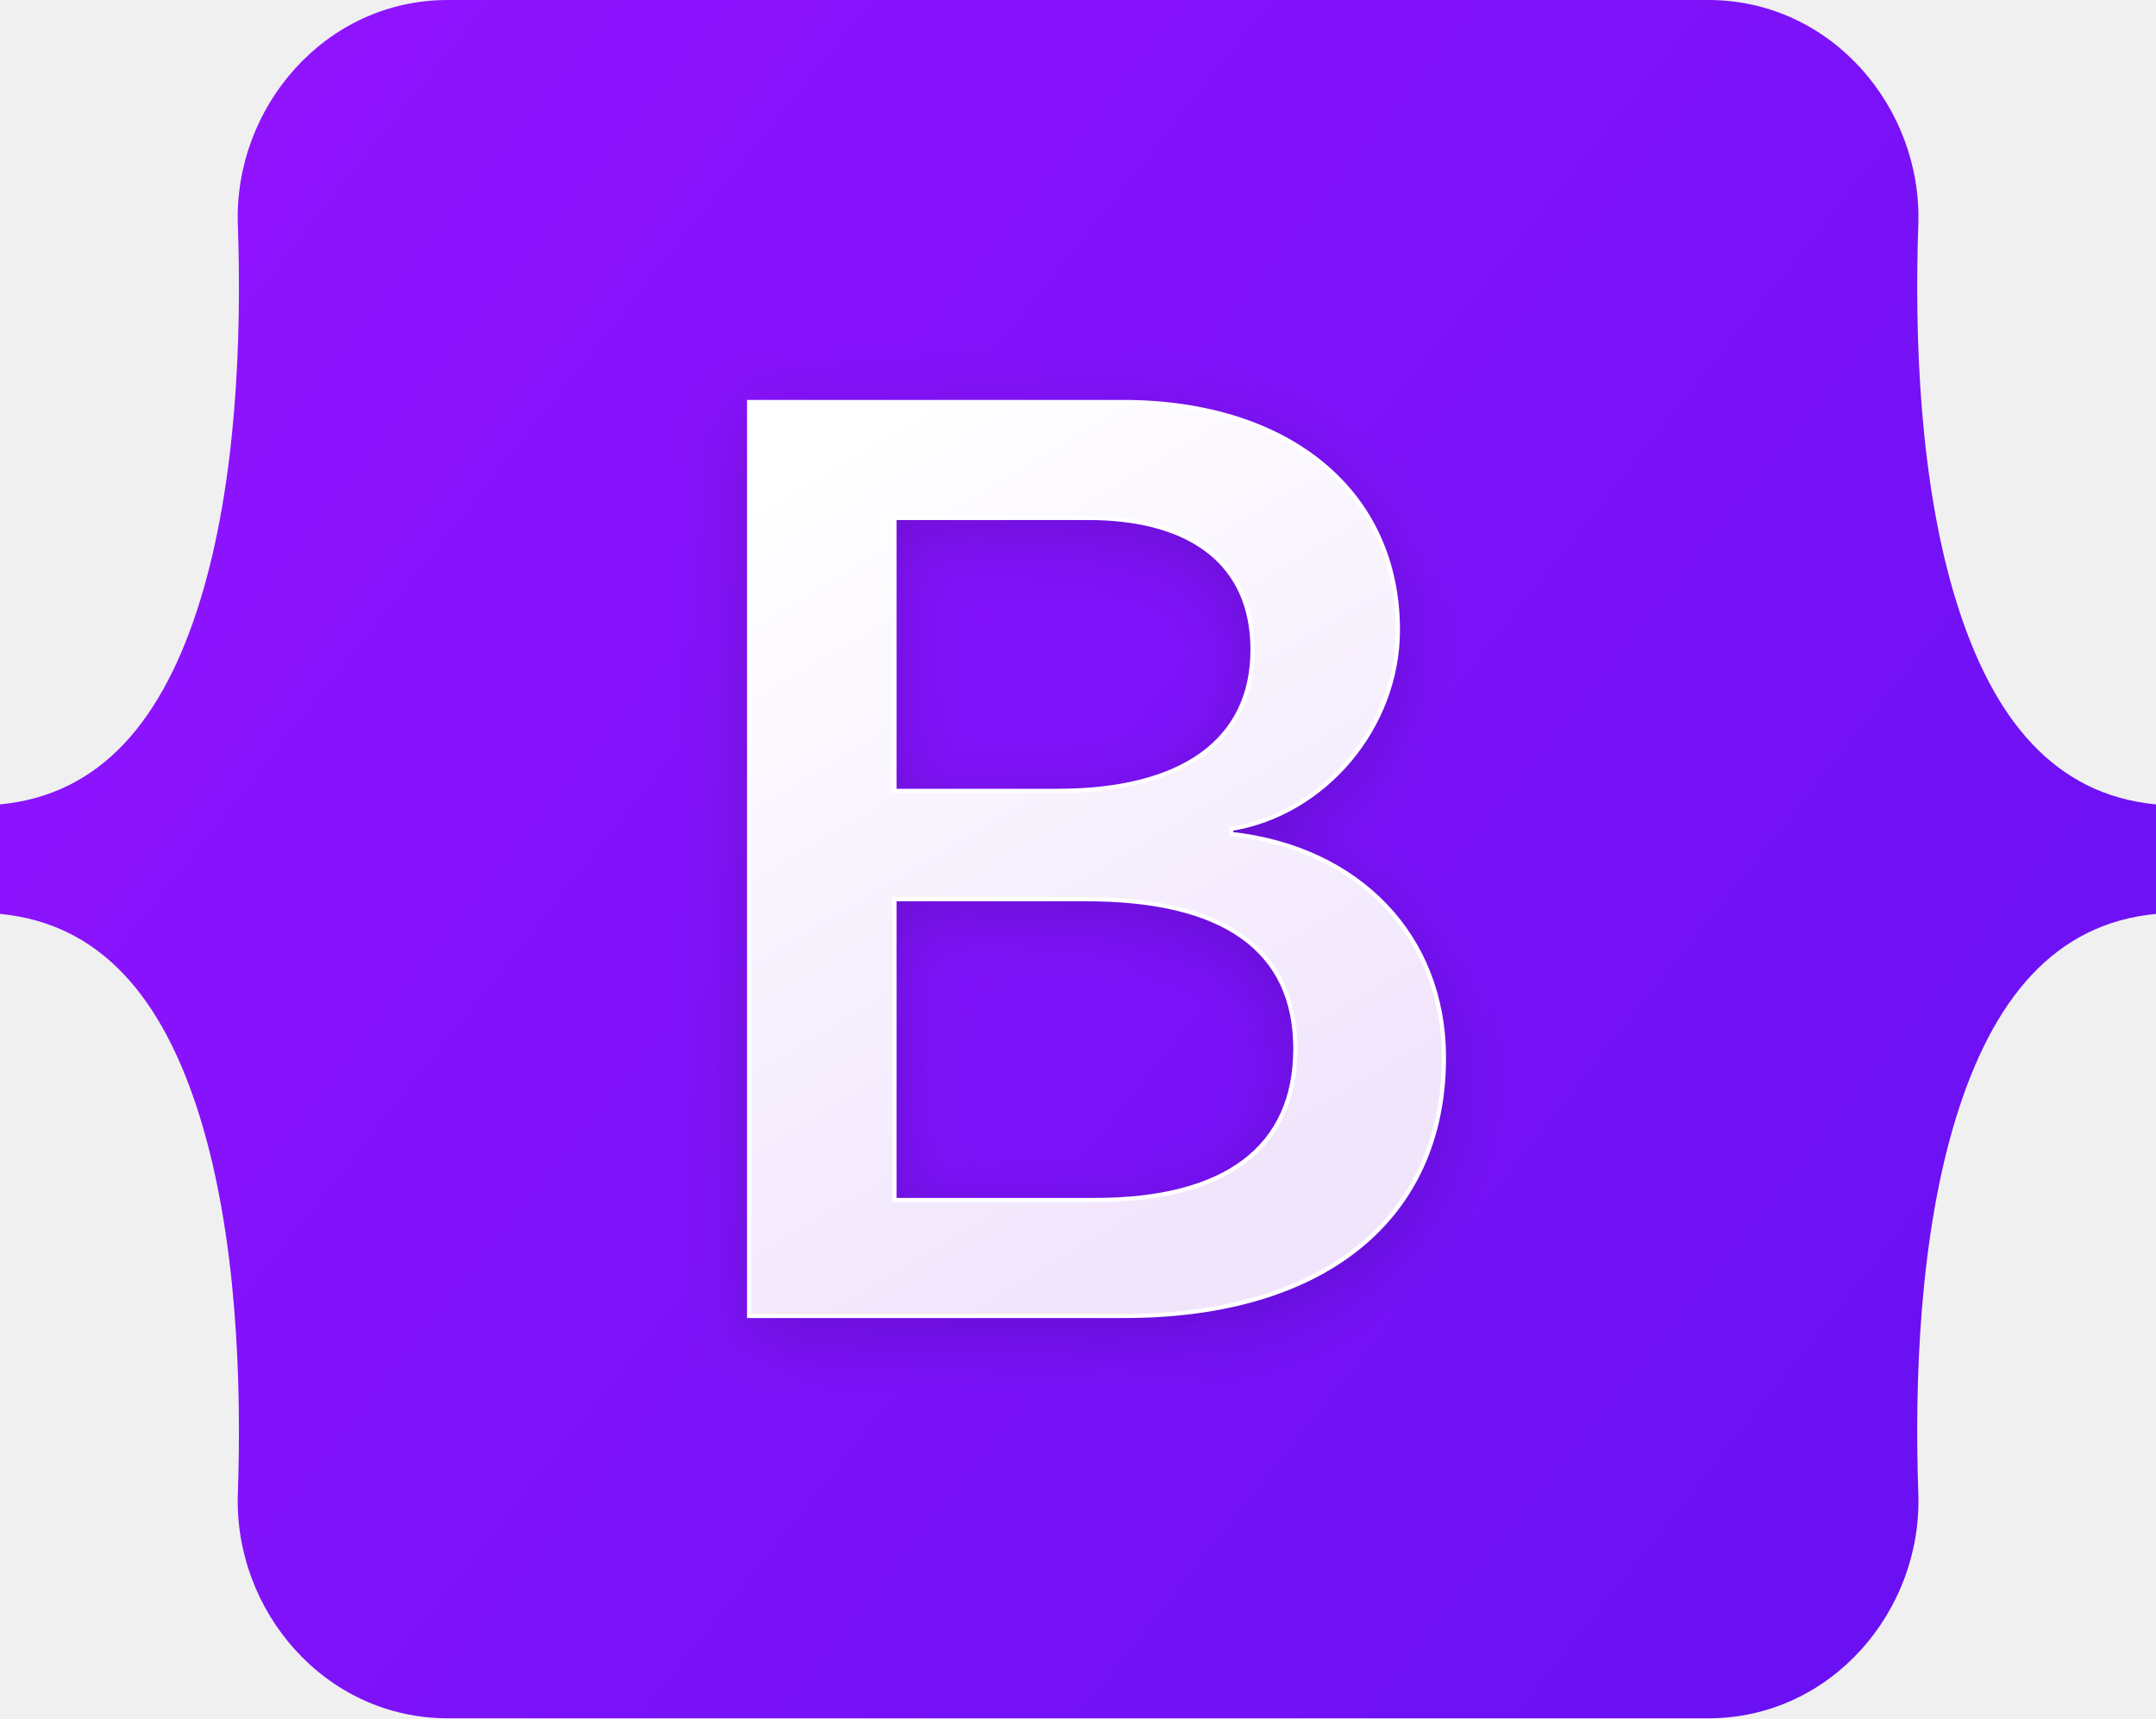
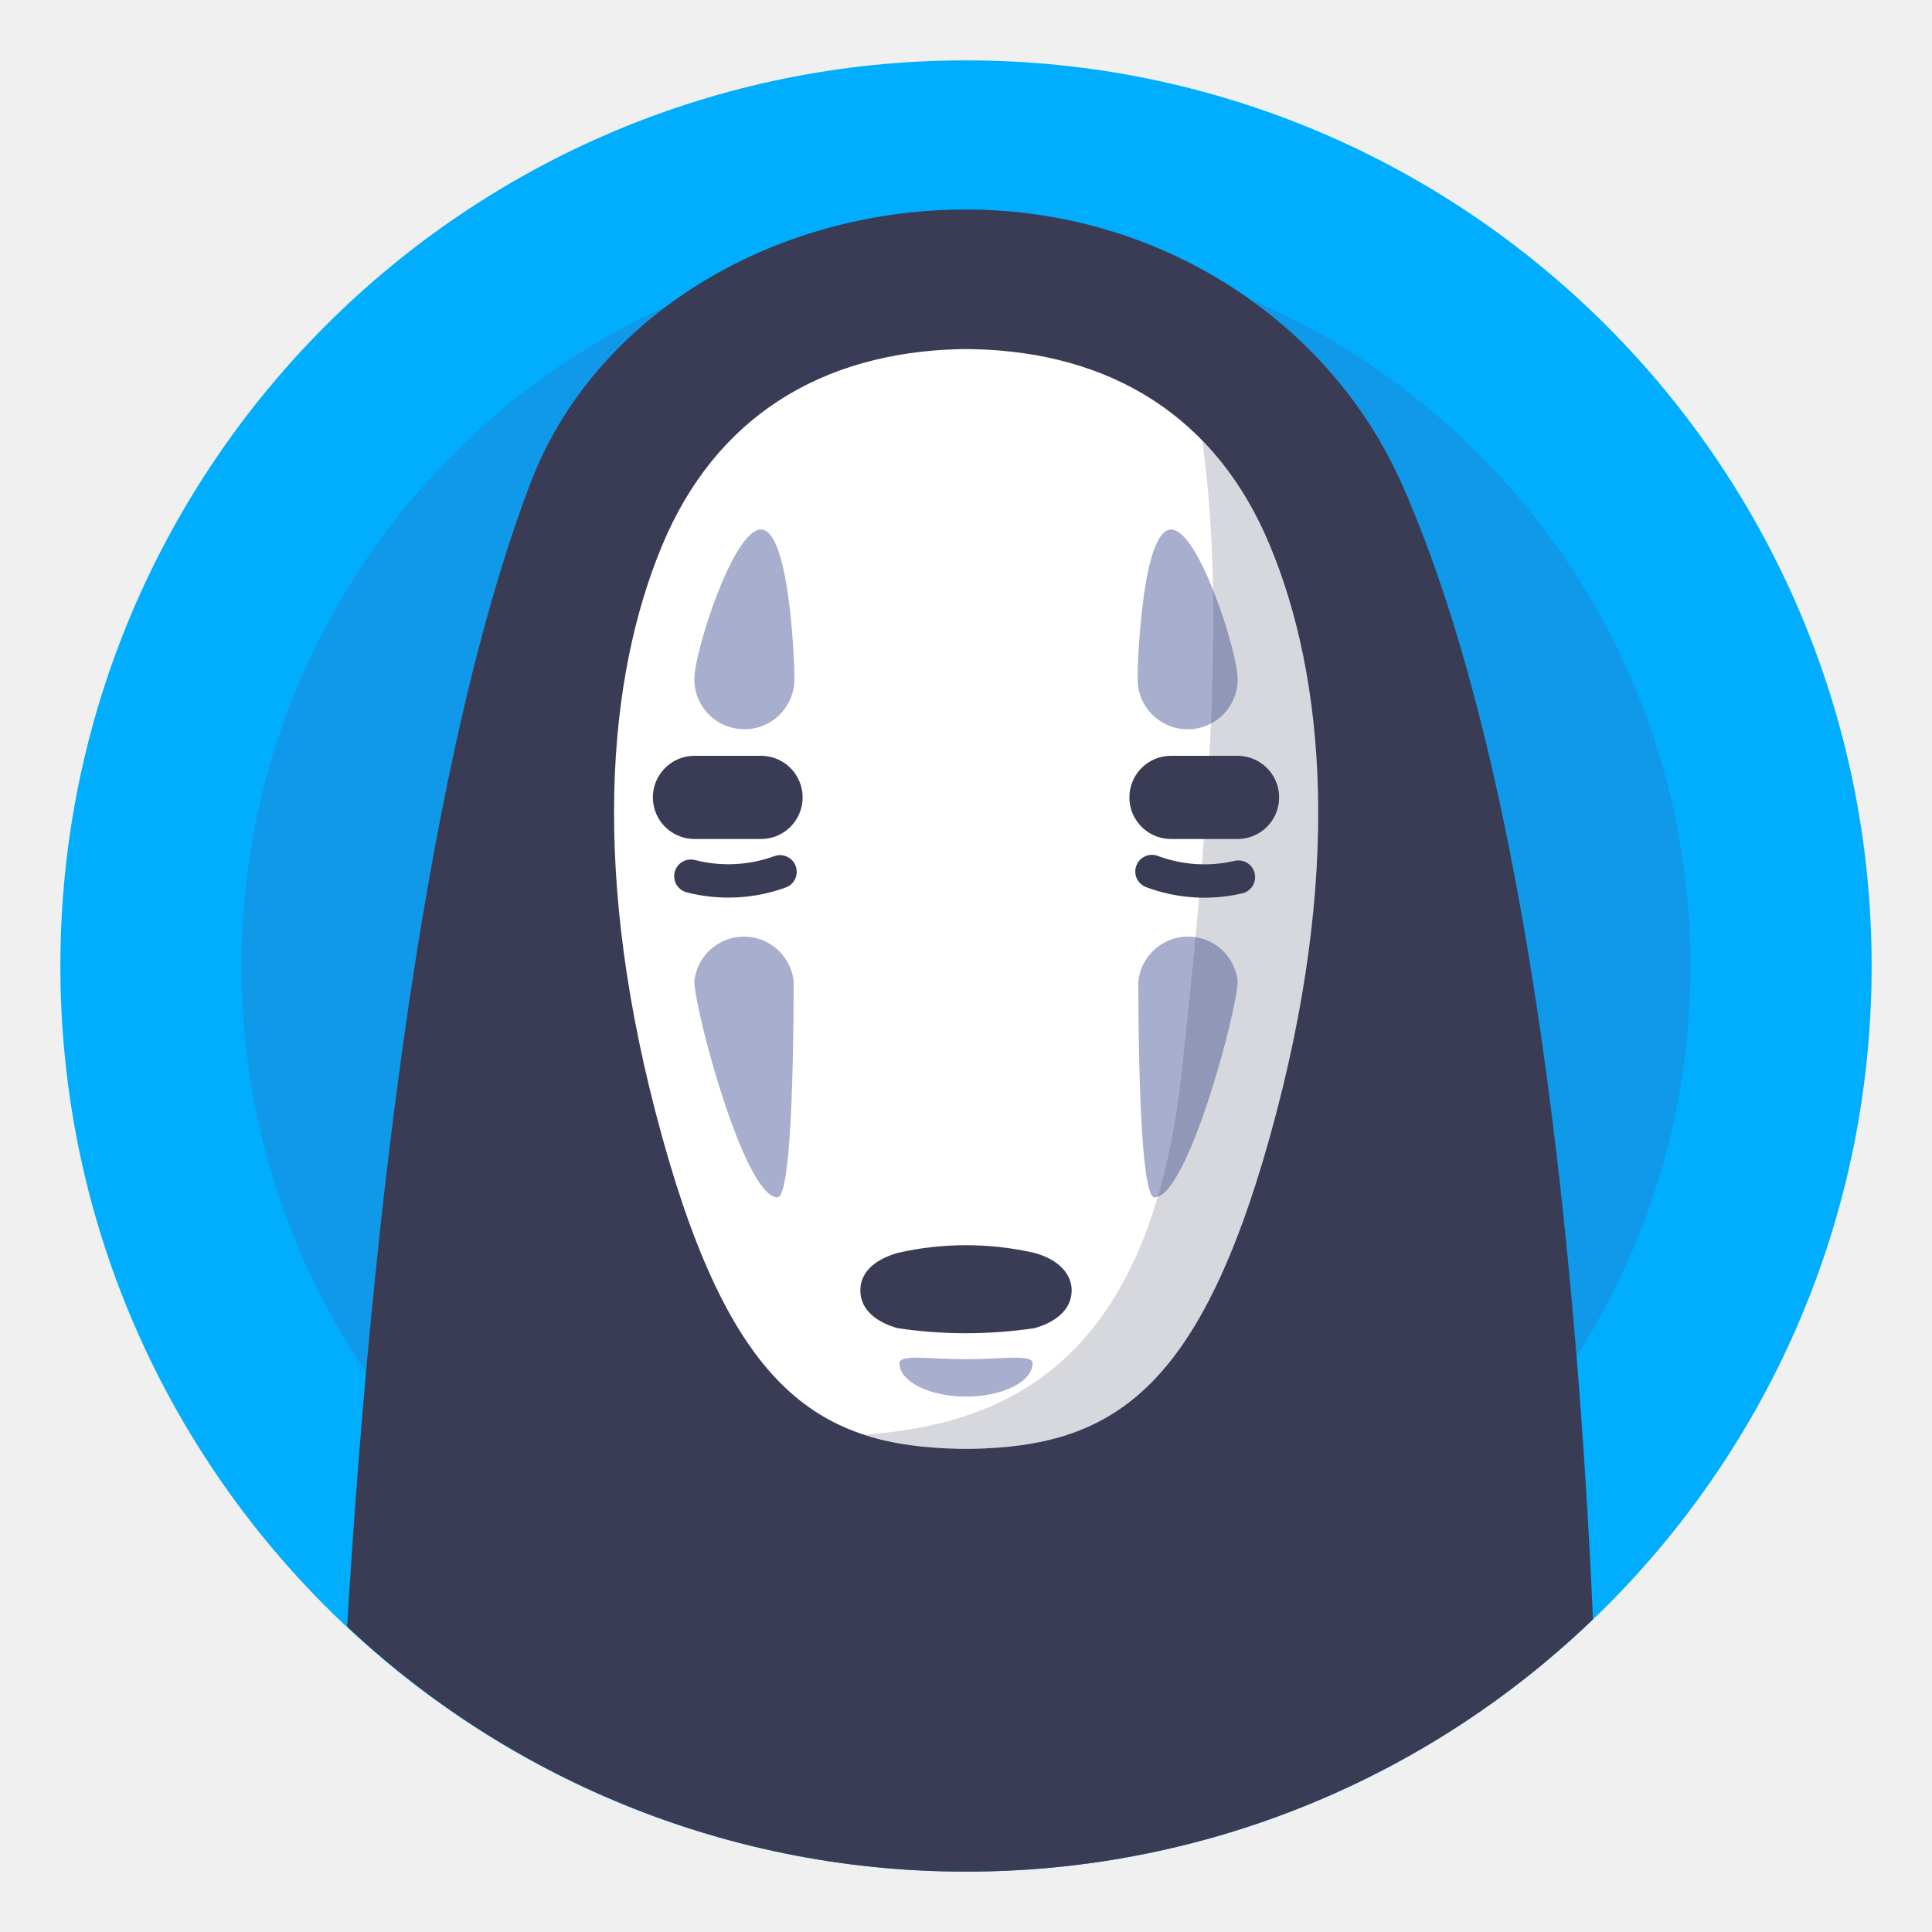
- <svg xmlns="http://www.w3.org/2000/svg" width="512" height="408">
+ <svg xmlns="http://www.w3.org/2000/svg" width="800px" height="800px" viewBox="0 0 128 128" data-name="Layer 1" id="Layer_1">
  <defs>
-     <linearGradient id="bs-logo-a" x1="76.079" x2="523.48" y1="10.798" y2="365.945" gradientUnits="userSpaceOnUse">
-       <stop stop-color="#9013fe" />
-       <stop offset="1" stop-color="#6610f2" />
-     </linearGradient>
-     <linearGradient id="bs-logo-b" x1="193.508" x2="293.514" y1="109.74" y2="278.872" gradientUnits="userSpaceOnUse">
-       <stop stop-color="#fff" />
-       <stop offset="1" stop-color="#f1e5fc" />
-     </linearGradient>
-     <filter id="bs-logo-c" width="197" height="249" x="161.901" y="83.457" color-interpolation-filters="sRGB" filterUnits="userSpaceOnUse">
-       <feFlood flood-opacity="0" result="BackgroundImageFix" />
-       <feColorMatrix in="SourceAlpha" values="0 0 0 0 0 0 0 0 0 0 0 0 0 0 0 0 0 0 127 0" />
-       <feOffset dy="4" />
-       <feGaussianBlur stdDeviation="8" />
-       <feColorMatrix values="0 0 0 0 0 0 0 0 0 0 0 0 0 0 0 0 0 0 0.15 0" />
-       <feBlend in2="BackgroundImageFix" result="effect1_dropShadow" />
-       <feBlend in="SourceGraphic" in2="effect1_dropShadow" result="shape" />
-     </filter>
+     <style>.cls-1{fill:#00adfe;}.cls-2{fill:#356cb6;opacity:0.3;}.cls-3,.cls-8{fill:#393c54;}.cls-4{fill:#ffffff;}.cls-5,.cls-6{fill:none;stroke:#393c54;stroke-linecap:round;stroke-miterlimit:10;}.cls-5{stroke-width:5.51px;}.cls-6{stroke-width:2.21px;}.cls-7{fill:#a7aece;}.cls-8{opacity:0.2;}</style>
  </defs>
-   <path fill="url(#bs-logo-a)" d="M56.481 53.32C55.515 25.58 77.128 0 106.342 0h299.353c29.214 0 50.827 25.58 49.861 53.32-.928 26.647.277 61.165 8.964 89.31 8.715 28.232 23.411 46.077 47.48 48.37v26c-24.069 2.293-38.765 20.138-47.48 48.37-8.687 28.145-9.892 62.663-8.964 89.311.966 27.739-20.647 53.319-49.861 53.319H106.342c-29.214 0-50.827-25.58-49.86-53.319.927-26.648-.278-61.166-8.966-89.311C38.802 237.138 24.07 219.293 0 217v-26c24.069-2.293 38.802-20.138 47.516-48.37 8.688-28.145 9.893-62.663 8.965-89.31z" />
-   <path fill="url(#bs-logo-b)" filter="url(#bs-logo-c)" stroke="#fff" d="M267.103 312.457c47.297 0 75.798-23.158 75.798-61.355 0-28.873-20.336-49.776-50.532-53.085v-1.203c22.185-3.609 39.594-24.211 39.594-47.219 0-32.783-25.882-54.138-65.322-54.138h-88.74v217h89.202zm-54.692-189.48h45.911c24.958 0 39.131 11.128 39.131 31.279 0 21.505-16.484 33.535-46.372 33.535h-38.67v-64.814zm0 161.961v-71.431h45.602c32.661 0 49.608 12.03 49.608 35.49 0 23.459-16.484 35.941-47.605 35.941h-47.605z" />
+   <circle class="cls-1" cx="64" cy="64" r="60" />
+   <circle class="cls-2" cx="64" cy="64" r="48" />
+   <path class="cls-3" d="M64,124a59.8,59.8,0,0,0,41.54-16.72c-1-22.43-3.94-55.49-12.65-75.18C88.06,21.18,76.74,13.88,64,13.88h0c-12.74,0-24.65,7-28.89,18.22C27.58,51.93,24.35,85.33,23,107.76A59.74,59.74,0,0,0,64,124Z" />
+   <path class="cls-4" d="M84.13,36.13c-3.52-8.48-10.48-12.82-19.74-13v0h-.78v0c-9.26.22-16.22,4.56-19.74,13-3.63,8.71-4.83,21.77,0,39.19,4.69,17,10.54,20.49,19.74,20.67h.78c9.2-.18,15-3.72,19.74-20.67C89,57.9,87.76,44.84,84.13,36.13Z" />
+   <line class="cls-5" x1="77.58" x2="81.99" y1="52.83" y2="52.83" />
+   <path class="cls-3" d="M68.5,88a30.85,30.85,0,0,1-9,0c-1.25-.33-2.5-1.12-2.5-2.5s1.2-2.13,2.5-2.5a20.4,20.4,0,0,1,9,0c1.21.31,2.5,1.12,2.5,2.5S69.73,87.68,68.5,88Z" />
+   <path class="cls-6" d="M82.05,58.11a9.91,9.91,0,0,1-5.73-.37" />
+   <path class="cls-7" d="M75.42,65A3.31,3.31,0,0,1,82,65c0,1.83-3.31,14.33-5.51,14.33C75.42,79.29,75.42,66.79,75.42,65Z" />
+   <path class="cls-7" d="M75.37,45A3.31,3.31,0,0,0,82,45c0-1.82-2.59-9.92-4.41-9.92S75.37,43.19,75.37,45Z" />
+   <line class="cls-5" x1="46.01" x2="50.42" y1="52.83" y2="52.83" />
+   <path class="cls-6" d="M51.68,57.76a10,10,0,0,1-5.91.29" />
+   <path class="cls-7" d="M52.63,45A3.31,3.31,0,0,1,46,45c0-1.82,2.59-9.92,4.41-9.92S52.63,43.19,52.63,45Z" />
+   <path class="cls-7" d="M52.58,65A3.31,3.31,0,0,0,46,65c0,1.83,3.31,14.33,5.51,14.33C52.58,79.29,52.58,66.79,52.58,65Z" />
+   <path class="cls-7" d="M68.41,90.32c0,1.22-2,2.21-4.41,2.21s-4.41-1-4.41-2.21c0-.62,2-.27,4.41-.27S68.41,89.7,68.41,90.32Z" />
+   <path class="cls-8" d="M84.13,36.13a21.8,21.8,0,0,0-4.48-6.94c1.45,10.32.63,23.64-1.36,41.86-2.09,19.1-11.43,23.3-21,24a21.16,21.16,0,0,0,6.35.94h.78c9.2-.18,15-3.72,19.74-20.67C89,57.9,87.76,44.84,84.13,36.13Z" />
</svg>
